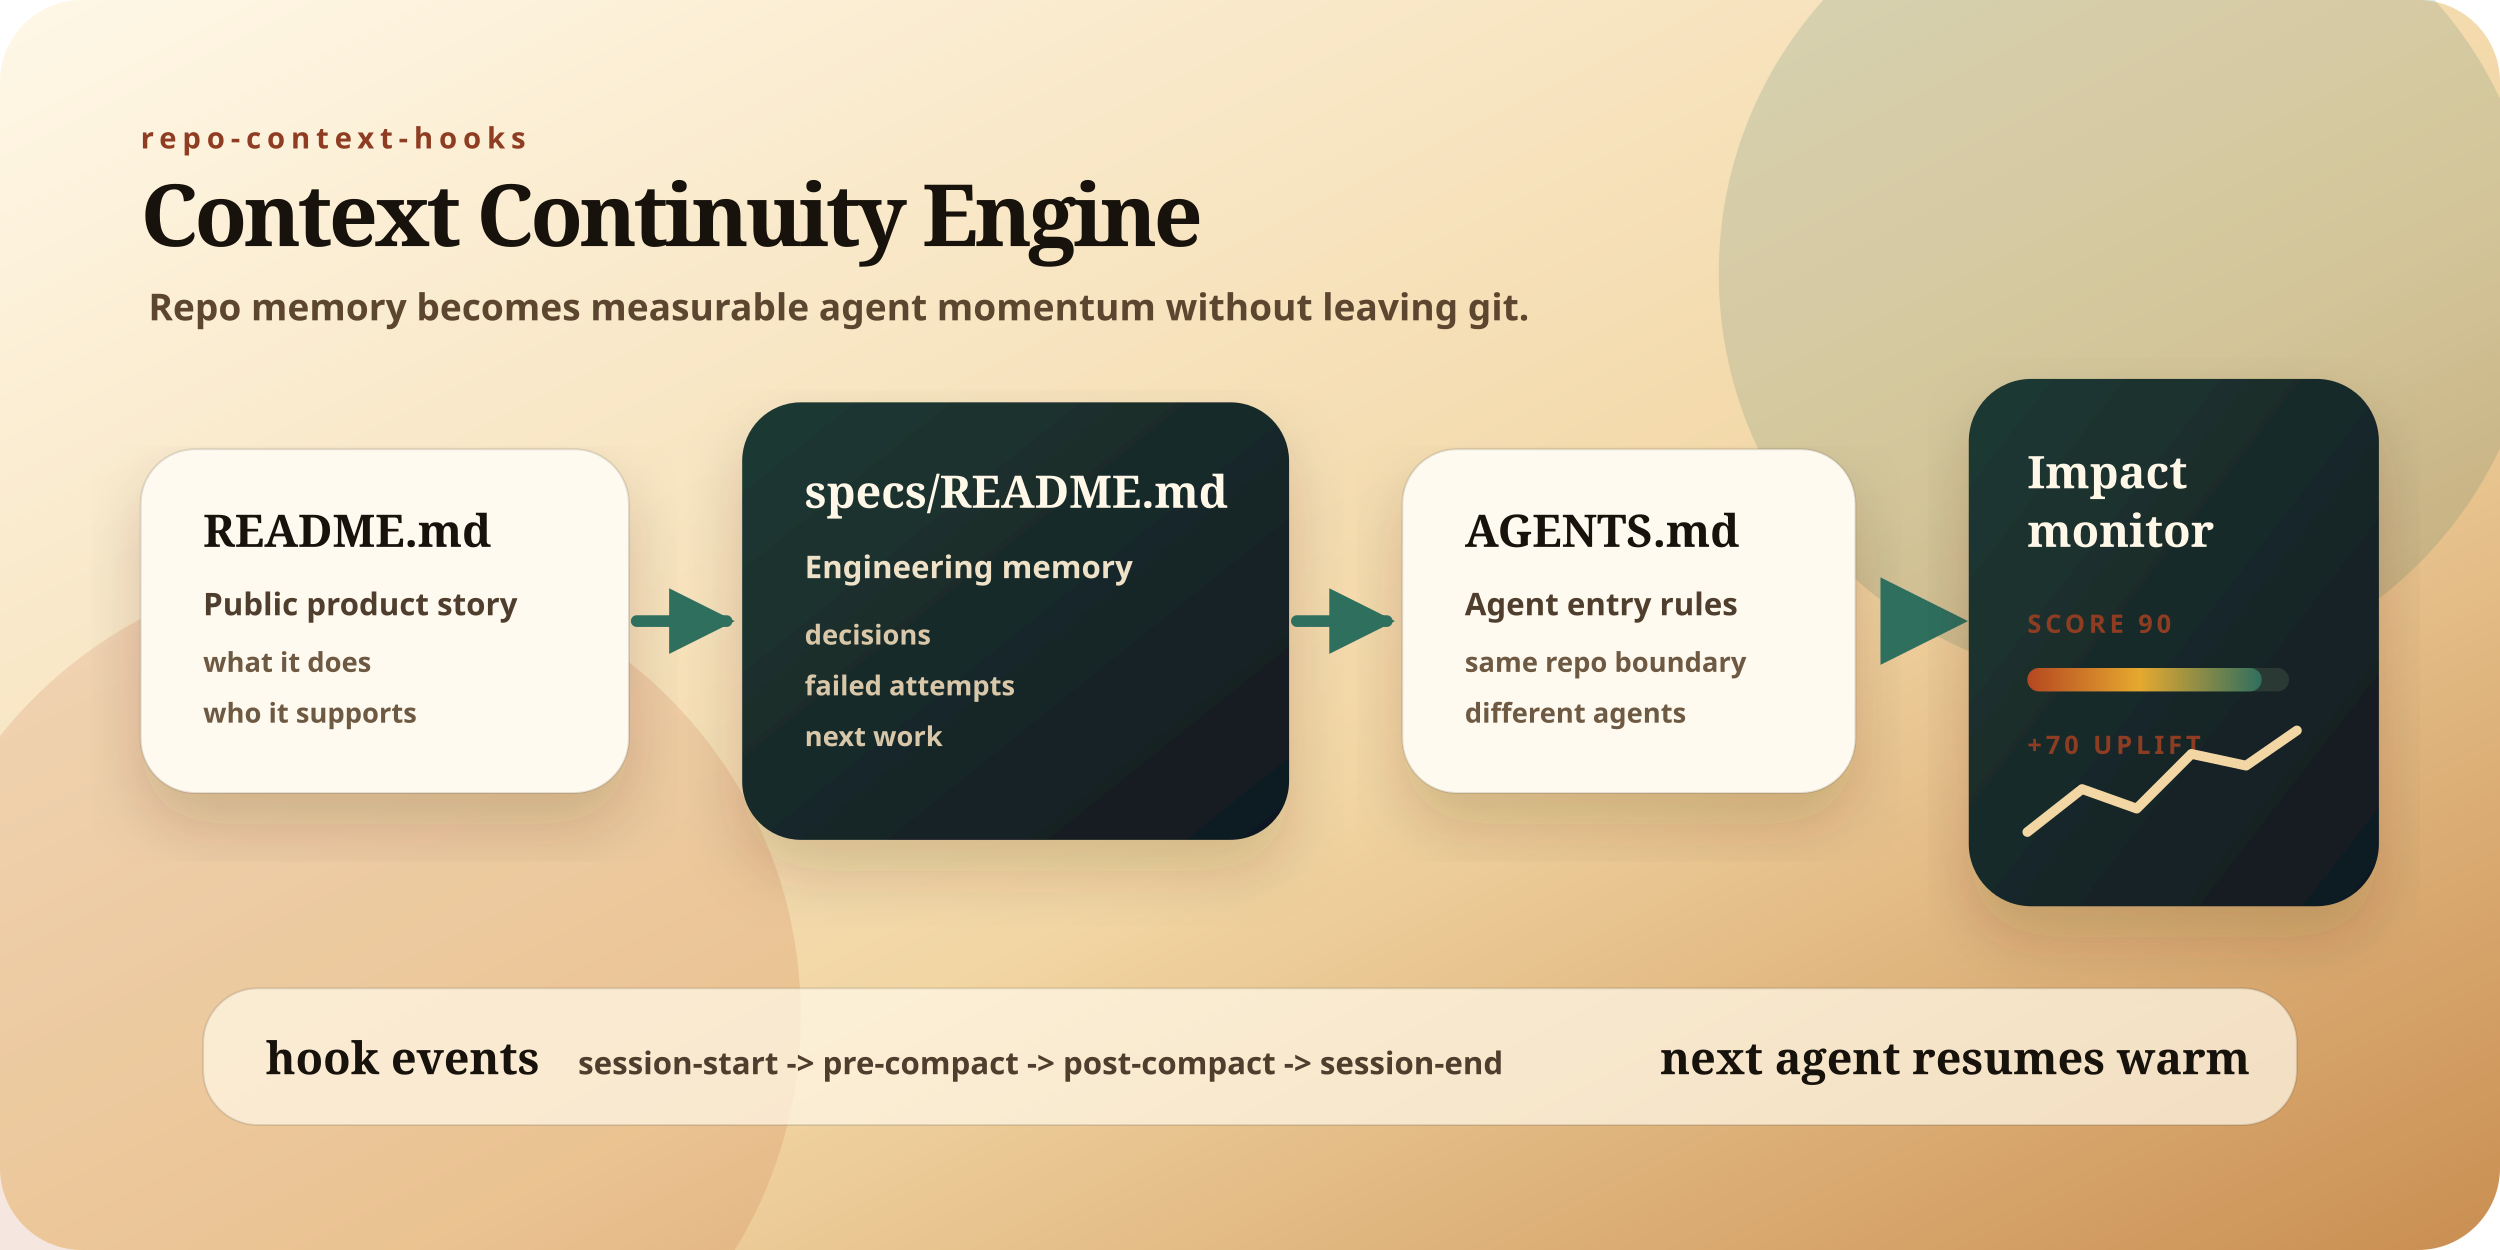
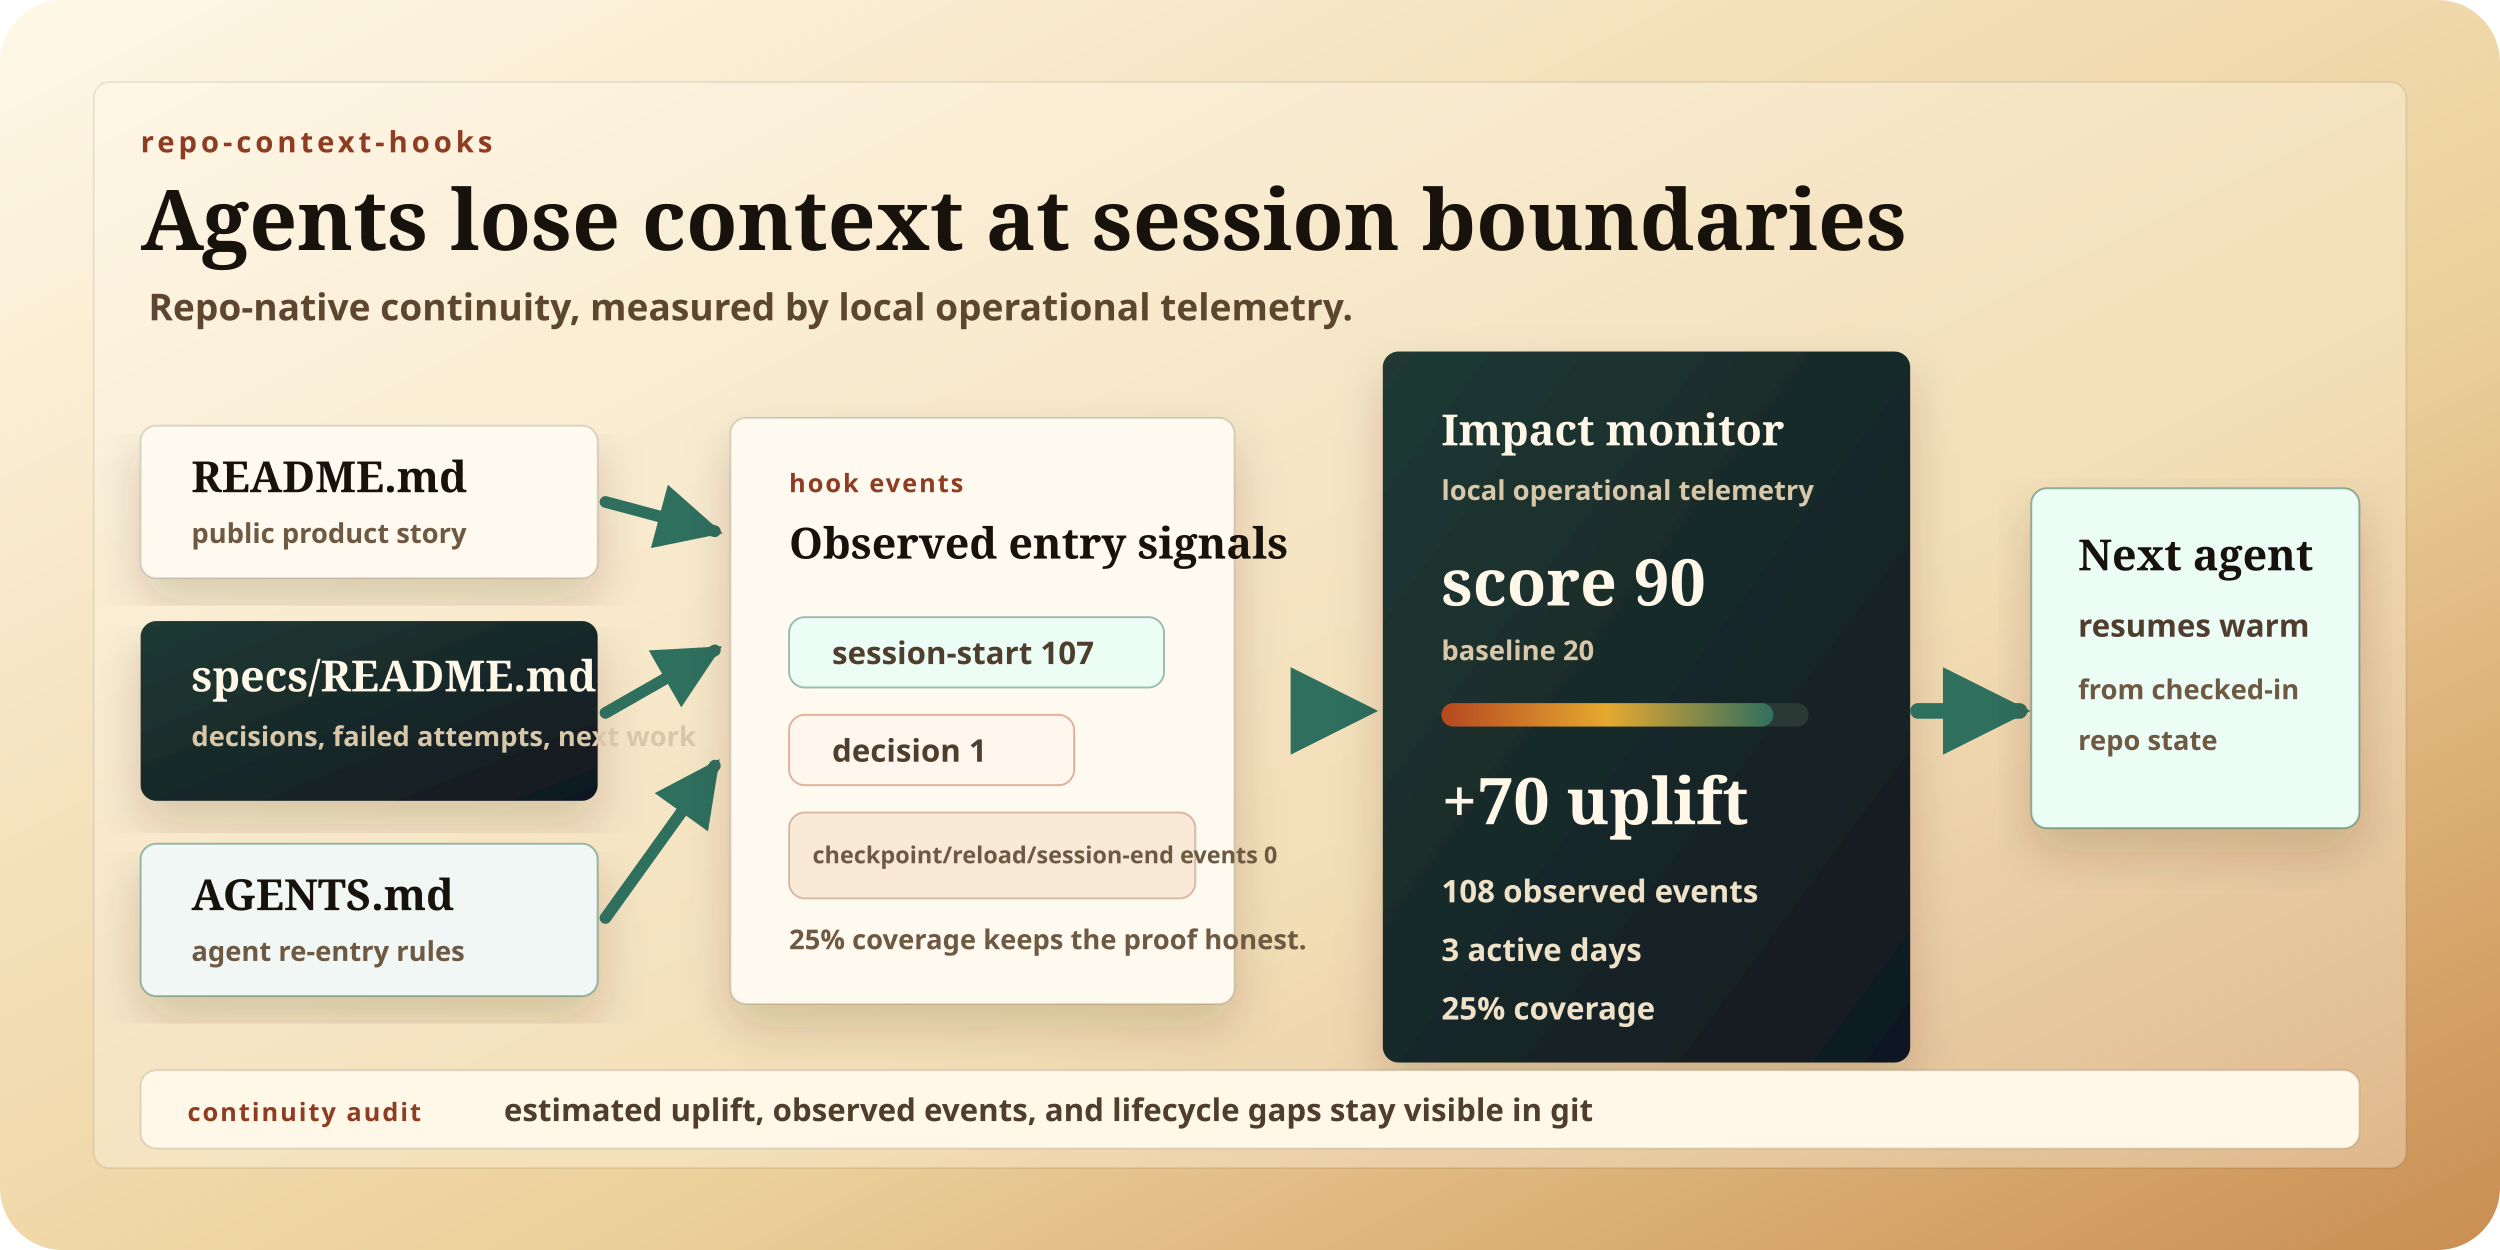
<svg xmlns="http://www.w3.org/2000/svg" width="1280" height="640" viewBox="0 0 1280 640" role="img" aria-labelledby="title desc">
  <defs>
    <linearGradient id="paper" x1="0" y1="0" x2="1" y2="1">
      <stop offset="0%" stop-color="#fff8e8" />
-       <stop offset="58%" stop-color="#f2d6a4" />
+       <stop offset="62%" stop-color="#ecd09a" />
      <stop offset="100%" stop-color="#c98d50" />
    </linearGradient>
    <linearGradient id="ink" x1="0" y1="0" x2="1" y2="1">
      <stop offset="0%" stop-color="#203a33" />
      <stop offset="100%" stop-color="#101820" />
    </linearGradient>
-     <linearGradient id="heat" x1="0" y1="0" x2="1" y2="0">
+     <linearGradient id="signal" x1="0" y1="0" x2="1" y2="0">
      <stop offset="0%" stop-color="#b54720" />
-       <stop offset="48%" stop-color="#e6a92f" />
+       <stop offset="50%" stop-color="#e6a92f" />
      <stop offset="100%" stop-color="#2f6f5e" />
    </linearGradient>
-     <filter id="soft" x="-10%" y="-10%" width="120%" height="130%">
-       <feDropShadow dx="0" dy="16" stdDeviation="16" flood-color="#3a2410" flood-opacity=".18" />
+     <filter id="soft" x="-10%" y="-10%" width="120%" height="128%">
+       <feDropShadow dx="0" dy="12" stdDeviation="12" flood-color="#3a2410" flood-opacity=".18" />
    </filter>
    <marker id="arrow" viewBox="0 0 10 10" refX="8" refY="5" markerWidth="7" markerHeight="7" orient="auto-start-reverse">
      <path d="M 1 1 L 9 5 L 1 9 z" fill="#2f6f5e" />
    </marker>
  </defs>
  <style>
-     .eyebrow { font: 800 15px Aptos, Segoe UI, sans-serif; letter-spacing: 3px; text-transform: uppercase; fill: #8f3d22; }
-     .headline { font: 800 44px Georgia, serif; letter-spacing: -1.8px; fill: #17120b; }
+     .eyebrow { font: 800 15px Aptos, Segoe UI, sans-serif; letter-spacing: 2px; text-transform: uppercase; fill: #8f3d22; }
+     .headline { font: 800 43px Georgia, serif; letter-spacing: 0; fill: #17120b; }
    .subhead { font: 600 19px Aptos, Segoe UI, sans-serif; fill: #5d4630; }
-     .card-title { font: 800 23px Georgia, serif; fill: #17120b; }
-     .card-title-light { font: 800 23px Georgia, serif; fill: #fff8e8; }
-     .label { font: 800 13px Aptos, Segoe UI, sans-serif; letter-spacing: 2px; text-transform: uppercase; fill: #8f3d22; }
+     .card-title { font: 800 22px Georgia, serif; letter-spacing: 0; fill: #17120b; }
+     .card-title-light { font: 800 22px Georgia, serif; letter-spacing: 0; fill: #fff8e8; }
+     .metric { font: 800 33px Georgia, serif; letter-spacing: 0; fill: #fff8e8; }
+     .label { font: 800 13px Aptos, Segoe UI, sans-serif; letter-spacing: 1px; text-transform: uppercase; fill: #8f3d22; }
    .body { font: 600 16px Aptos, Segoe UI, sans-serif; fill: #4f3e2d; }
    .body-light { font: 600 16px Aptos, Segoe UI, sans-serif; fill: #efe2c8; }
    .small { font: 600 14px Aptos, Segoe UI, sans-serif; fill: #6e5943; }
    .small-light { font: 600 14px Aptos, Segoe UI, sans-serif; fill: #d8c7a8; }
+     .tiny { font: 700 12px Aptos, Segoe UI, sans-serif; fill: #6e5943; }
  </style>
-   <rect width="1280" height="640" rx="42" fill="url(#paper)" />
-   <circle cx="1090" cy="140" r="210" fill="#2f6f5e" opacity=".16" />
-   <circle cx="180" cy="520" r="230" fill="#b54720" opacity=".14" />
-   <text class="eyebrow" x="72" y="76">repo-context-hooks</text>
-   <text class="headline" x="72" y="126">Context Continuity Engine</text>
-   <text class="subhead" x="76" y="164">Repo memory becomes measurable agent momentum without leaving git.</text>
-   <rect x="72" y="230" width="250" height="176" rx="28" fill="#fffaf0" stroke="#17120b" stroke-opacity=".12" filter="url(#soft)" />
-   <text class="card-title" x="104" y="280">README.md</text>
-   <text class="body" x="104" y="315">Public product story</text>
-   <text class="small" x="104" y="344">what it does</text>
-   <text class="small" x="104" y="370">who it supports</text>
-   <rect x="380" y="206" width="280" height="224" rx="30" fill="url(#ink)" filter="url(#soft)" />
-   <text class="card-title-light" x="412" y="260">specs/README.md</text>
-   <text class="body-light" x="412" y="296">Engineering memory</text>
-   <text class="small-light" x="412" y="330">decisions</text>
-   <text class="small-light" x="412" y="356">failed attempts</text>
-   <text class="small-light" x="412" y="382">next work</text>
-   <rect x="718" y="230" width="232" height="176" rx="28" fill="#fffaf0" stroke="#17120b" stroke-opacity=".12" filter="url(#soft)" />
-   <text class="card-title" x="750" y="280">AGENTS.md</text>
-   <text class="body" x="750" y="315">Agent entry rules</text>
-   <text class="small" x="750" y="344">same repo boundary</text>
-   <text class="small" x="750" y="370">different agents</text>
-   <line x1="326" y1="318" x2="372" y2="318" stroke="#2f6f5e" stroke-width="6" stroke-linecap="round" marker-end="url(#arrow)" />
-   <line x1="664" y1="318" x2="710" y2="318" stroke="#2f6f5e" stroke-width="6" stroke-linecap="round" marker-end="url(#arrow)" />
-   <line x1="954" y1="318" x2="1002" y2="318" stroke="url(#heat)" stroke-width="8" stroke-linecap="round" marker-end="url(#arrow)" />
-   <rect x="1008" y="194" width="210" height="270" rx="32" fill="url(#ink)" filter="url(#soft)" />
-   <text class="card-title-light" x="1038" y="250">Impact</text>
-   <text class="card-title-light" x="1038" y="280">monitor</text>
-   <text class="label" x="1038" y="324" fill="#e6a92f">SCORE 90</text>
-   <rect x="1038" y="342" width="134" height="12" rx="6" fill="#2b3935" />
-   <rect x="1038" y="342" width="120" height="12" rx="6" fill="url(#heat)" />
-   <text class="label" x="1038" y="386" fill="#e6a92f">+70 UPLIFT</text>
-   <polyline points="1038,426 1066,404 1094,414 1122,386 1150,392 1176,374" fill="none" stroke="#f2d6a4" stroke-width="5" stroke-linecap="round" stroke-linejoin="round" />
-   <rect x="104" y="506" width="1072" height="70" rx="28" fill="#fff8e8" fill-opacity=".72" stroke="#17120b" stroke-opacity=".12" />
-   <text class="card-title" x="136" y="550">hook events</text>
-   <text class="body" x="296" y="550">session-start -&gt; pre-compact -&gt; post-compact -&gt; session-end</text>
-   <text class="card-title" x="850" y="550" fill="#2f6f5e">next agent resumes warm</text>
+   <rect width="1280" height="640" rx="32" fill="url(#paper)" />
+   <rect x="48" y="42" width="1184" height="556" rx="8" fill="#fffaf0" fill-opacity=".34" stroke="#17120b" stroke-opacity=".08" />
+   <text class="eyebrow" x="72" y="78">repo-context-hooks</text>
+   <text class="headline" x="72" y="128">Agents lose context at session boundaries</text>
+   <text class="subhead" x="76" y="164">Repo-native continuity, measured by local operational telemetry.</text>
+   <rect x="72" y="218" width="234" height="78" rx="8" fill="#fffaf0" stroke="#17120b" stroke-opacity=".14" filter="url(#soft)" />
+   <text class="card-title" x="98" y="252">README.md</text>
+   <text class="small" x="98" y="278">public product story</text>
+   <rect x="72" y="318" width="234" height="92" rx="8" fill="url(#ink)" filter="url(#soft)" />
+   <text class="card-title-light" x="98" y="354">specs/README.md</text>
+   <text class="small-light" x="98" y="382">decisions, failed attempts, next work</text>
+   <rect x="72" y="432" width="234" height="78" rx="8" fill="#f0f7f4" stroke="#2f6f5e" stroke-opacity=".46" filter="url(#soft)" />
+   <text class="card-title" x="98" y="466">AGENTS.md</text>
+   <text class="small" x="98" y="492">agent re-entry rules</text>
+   <line x1="310" y1="257" x2="366" y2="272" stroke="#2f6f5e" stroke-width="6" stroke-linecap="round" marker-end="url(#arrow)" />
+   <line x1="310" y1="365" x2="366" y2="333" stroke="#2f6f5e" stroke-width="6" stroke-linecap="round" marker-end="url(#arrow)" />
+   <line x1="310" y1="470" x2="366" y2="392" stroke="#2f6f5e" stroke-width="6" stroke-linecap="round" marker-end="url(#arrow)" />
+   <rect x="374" y="214" width="258" height="300" rx="8" fill="#fffaf0" stroke="#17120b" stroke-opacity=".14" filter="url(#soft)" />
+   <text class="label" x="404" y="252">hook events</text>
+   <text class="card-title" x="404" y="286">Observed entry signals</text>
+   <rect x="404" y="316" width="192" height="36" rx="8" fill="#ecfdf5" stroke="#2f6f5e" stroke-opacity=".45" />
+   <text class="body" x="426" y="340">session-start 107</text>
+   <rect x="404" y="366" width="146" height="36" rx="8" fill="#fff7ed" stroke="#b54720" stroke-opacity=".4" />
+   <text class="body" x="426" y="390">decision 1</text>
+   <rect x="404" y="416" width="208" height="44" rx="8" fill="#f8ead6" stroke="#8f3d22" stroke-opacity=".32" />
+   <text class="tiny" x="416" y="442">checkpoint/reload/session-end events 0</text>
+   <text class="small" x="404" y="486">25% coverage keeps the proof honest.</text>
+   <line x1="636" y1="364" x2="700" y2="364" stroke="url(#signal)" stroke-width="8" stroke-linecap="round" marker-end="url(#arrow)" />
+   <rect x="708" y="180" width="270" height="364" rx="8" fill="url(#ink)" filter="url(#soft)" />
+   <text class="card-title-light" x="738" y="228">Impact monitor</text>
+   <text class="small-light" x="738" y="256">local operational telemetry</text>
+   <text class="metric" x="738" y="310">score 90</text>
+   <text class="small-light" x="738" y="338">baseline 20</text>
+   <rect x="738" y="360" width="188" height="12" rx="6" fill="#2b3935" />
+   <rect x="738" y="360" width="170" height="12" rx="6" fill="url(#signal)" />
+   <text class="metric" x="738" y="422">+70 uplift</text>
+   <text class="body-light" x="738" y="462">108 observed events</text>
+   <text class="body-light" x="738" y="492">3 active days</text>
+   <text class="body-light" x="738" y="522">25% coverage</text>
+   <line x1="982" y1="364" x2="1034" y2="364" stroke="#2f6f5e" stroke-width="8" stroke-linecap="round" marker-end="url(#arrow)" />
+   <rect x="1040" y="250" width="168" height="174" rx="8" fill="#ecfdf5" stroke="#2f6f5e" stroke-opacity=".5" filter="url(#soft)" />
+   <text class="card-title" x="1064" y="292">Next agent</text>
+   <text class="body" x="1064" y="326">resumes warm</text>
+   <text class="small" x="1064" y="358">from checked-in</text>
+   <text class="small" x="1064" y="384">repo state</text>
+   <rect x="72" y="548" width="1136" height="40" rx="8" fill="#fff8e8" stroke="#17120b" stroke-opacity=".12" />
+   <text class="label" x="96" y="574">continuity audit</text>
+   <text class="body" x="258" y="574">estimated uplift, observed events, and lifecycle gaps stay visible in git</text>
</svg>
